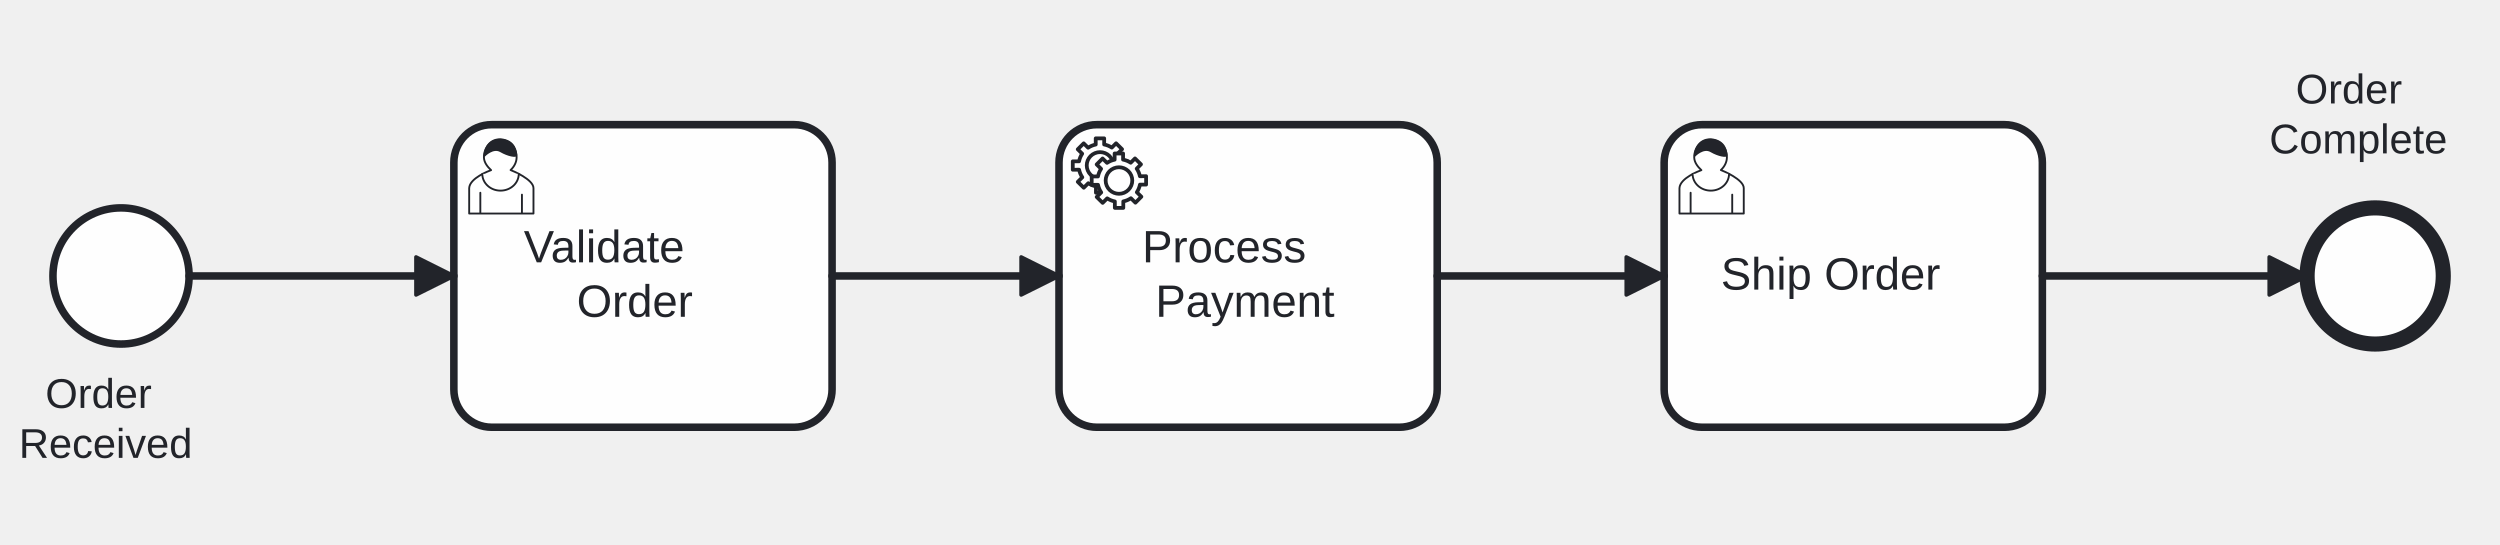
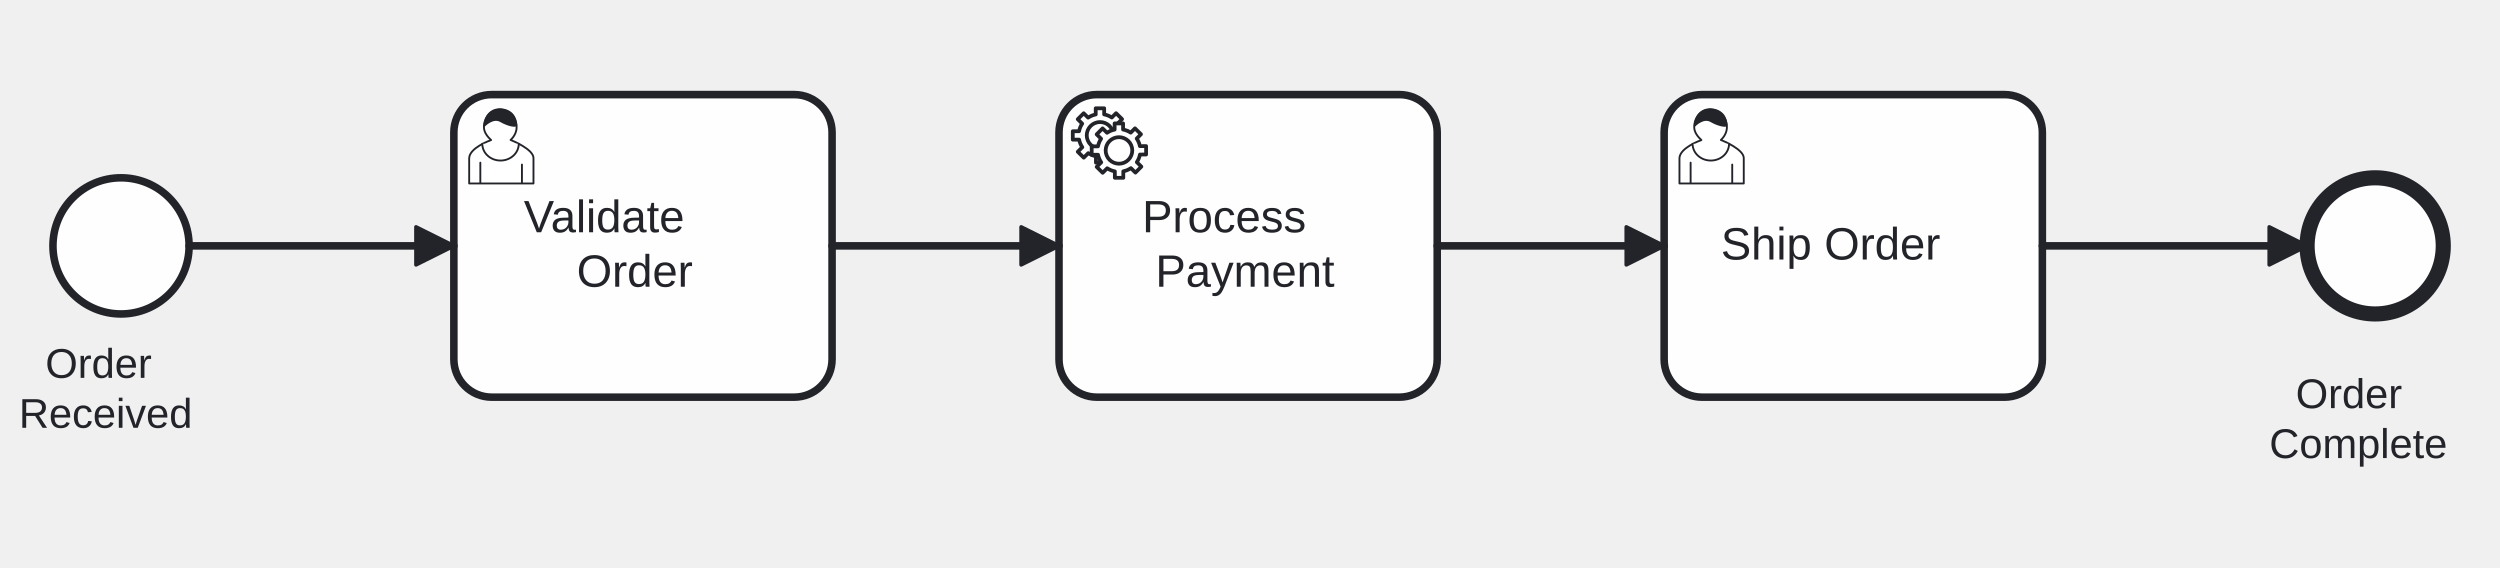
- <svg xmlns="http://www.w3.org/2000/svg" width="868" height="189" viewBox="178 72 661 118" version="1.1">
+ <svg xmlns="http://www.w3.org/2000/svg" width="868" height="197" viewBox="178 87 661 110" version="1.1">
  <g class="djs-group">
    <g class="djs-element djs-shape" data-element-id="Event_1l18z3u" style="display: block;" transform="translate(192, 114)">
      <g class="djs-visual">
        <circle cx="18" cy="18" r="18" style="stroke-linecap: round; stroke-linejoin: round; stroke: hsl(225, 10%, 15%); stroke-width: 2px; fill: white; fill-opacity: 0.95;" />
      </g>
      <rect style="fill: none; stroke-opacity: 0; stroke: white; stroke-width: 15px;" class="djs-hit djs-hit-all" x="0" y="0" width="36" height="36" />
      <circle cx="18" cy="18" r="23" style="fill: none;" class="djs-outline" />
    </g>
  </g>
  <g class="djs-group">
    <g class="djs-element djs-shape" data-element-id="Activity_01aji74" style="display: block;" transform="translate(298, 92)">
      <g class="djs-visual">
        <rect x="0" y="0" width="100" height="80" rx="10" ry="10" style="stroke-linecap: round; stroke-linejoin: round; stroke: hsl(225, 10%, 15%); stroke-width: 2px; fill: white; fill-opacity: 0.95;" />
        <text style="font-family: Arial, sans-serif; font-size: 12px; font-weight: normal; fill: hsl(225, 10%, 15%);" lineHeight="1.2" class="djs-label">
          <tspan x="18.5" y="36.4">Validate </tspan>
          <tspan x="32.5" y="50.8">Order</tspan>
        </text>
        <path style="fill: white; stroke-linecap: round; stroke-linejoin: round; stroke: hsl(225, 10%, 15%); stroke-width: 0.5px;" d="m 15,12 c 0.909,-0.845 1.594,-2.049 1.594,-3.385 0,-2.554 -1.805,-4.622 -4.357,-4.622 -2.552,0 -4.288,2.068 -4.288,4.622 0,1.348 0.974,2.562 1.896,3.405 -0.529,0.187 -5.669,2.097 -5.794,4.756 v 6.718 h 17 v -6.718 c 0,-2.298 -5.528,-4.595 -6.051,-4.776 zm -8,6 l 0,5.5 m 11,0 l 0,-5" />
        <path style="fill: white; stroke-linecap: round; stroke-linejoin: round; stroke: hsl(225, 10%, 15%); stroke-width: 0.5px;" d="m 15,12 m 2.162,1.009 c 0,2.447 -2.158,4.431 -4.821,4.431 -2.665,0 -4.822,-1.981 -4.822,-4.431 " />
        <path style="fill: hsl(225, 10%, 15%); stroke-linecap: round; stroke-linejoin: round; stroke: hsl(225, 10%, 15%); stroke-width: 0.5px;" d="m 15,12 m -6.9,-3.80 c 0,0 2.251,-2.358 4.274,-1.177 2.024,1.181 4.221,1.537 4.124,0.965 -0.098,-0.57 -0.117,-3.791 -4.191,-4.136 -3.575,0.001 -4.208,3.367 -4.207,4.348 z" />
      </g>
      <rect style="fill: none; stroke-opacity: 0; stroke: white; stroke-width: 15px;" class="djs-hit djs-hit-all" x="0" y="0" width="100" height="80" />
      <rect x="-5" y="-5" rx="14" width="110" height="90" style="fill: none;" class="djs-outline" />
    </g>
  </g>
  <g class="djs-group">
    <g class="djs-element djs-shape" data-element-id="Activity_1p2y7u9" style="display: block;" transform="translate(458, 92)">
      <g class="djs-visual">
        <rect x="0" y="0" width="100" height="80" rx="10" ry="10" style="stroke-linecap: round; stroke-linejoin: round; stroke: hsl(225, 10%, 15%); stroke-width: 2px; fill: white; fill-opacity: 0.95;" />
        <text style="font-family: Arial, sans-serif; font-size: 12px; font-weight: normal; fill: hsl(225, 10%, 15%);" lineHeight="1.2" class="djs-label">
          <tspan x="22" y="36.4">Process </tspan>
          <tspan x="25.5" y="50.8">Payment</tspan>
        </text>
        <circle cx="5" cy="5" r="5" style="stroke-linecap: round; stroke-linejoin: round; stroke: none; stroke-width: 2px; fill: white;" transform="translate(6, 6)" />
        <path style="fill: white; stroke-linecap: round; stroke-linejoin: round; stroke: hsl(225, 10%, 15%); stroke-width: 1px;" d="m 12,18 v -1.713 c 0.352,-0.07 0.704,-0.178 1.048,-0.321 0.344,-0.145 0.666,-0.321 0.966,-0.521 l 1.194,1.18 1.567,-1.577 -1.195,-1.18 c 0.403,-0.614 0.683,-1.299 0.825,-2.018 l 1.622,-0.01 v -2.22 l -1.637,0.01 c -0.073,-0.352 -0.178,-0.7 -0.324,-1.044 -0.145,-0.344 -0.321,-0.664 -0.523,-0.962 l 1.131,-1.136 -1.583,-1.563 -1.13,1.136 c -0.614,-0.401 -1.303,-0.681 -2.023,-0.822 l 0.009,-1.619 h -2.241 l 0.004,1.631 c -0.354,0.074 -0.705,0.18 -1.05,0.324 -0.344,0.144 -0.665,0.321 -0.964,0.52 l -1.17,-1.158 -1.567,1.579 1.168,1.157 c -0.403,0.613 -0.683,1.298 -0.825,2.017 l -1.659,0.003 v 2.222 l 1.672,-0.006 c 0.073,0.351 0.18,0.702 0.324,1.045 0.145,0.344 0.321,0.664 0.523,0.961 l -1.199,1.197 1.584,1.56 1.196,-1.193 c 0.614,0.403 1.303,0.682 2.023,0.823 l 7.19e-4,1.699 h 2.227 z m 0.221,-3.996 c -1.789,0.75 -3.858,-0.093 -4.61,-1.874 -0.752,-1.783 0.091,-3.846 1.88,-4.596 1.788,-0.749 3.857,0.093 4.609,1.874 0.752,1.782 -0.091,3.846 -1.88,4.596 z" />
        <circle cx="5" cy="5" r="5" style="stroke-linecap: round; stroke-linejoin: round; stroke: none; stroke-width: 2px; fill: white;" transform="translate(11, 10)" />
        <path style="fill: white; stroke-linecap: round; stroke-linejoin: round; stroke: hsl(225, 10%, 15%); stroke-width: 1px;" d="m 17,22 v -1.713 c 0.352,-0.07 0.704,-0.178 1.048,-0.321 0.344,-0.145 0.666,-0.321 0.966,-0.521 l 1.194,1.18 1.567,-1.577 -1.195,-1.18 c 0.403,-0.614 0.683,-1.299 0.825,-2.018 l 1.622,-0.01 v -2.22 l -1.637,0.01 c -0.073,-0.352 -0.178,-0.7 -0.324,-1.044 -0.145,-0.344 -0.321,-0.664 -0.523,-0.962 l 1.131,-1.136 -1.583,-1.563 -1.13,1.136 c -0.614,-0.401 -1.303,-0.681 -2.023,-0.822 l 0.009,-1.619 h -2.241 l 0.004,1.631 c -0.354,0.074 -0.705,0.18 -1.05,0.324 -0.344,0.144 -0.665,0.321 -0.964,0.52 l -1.17,-1.158 -1.567,1.579 1.168,1.157 c -0.403,0.613 -0.683,1.298 -0.825,2.017 l -1.659,0.003 v 2.222 l 1.672,-0.006 c 0.073,0.351 0.18,0.702 0.324,1.045 0.145,0.344 0.321,0.664 0.523,0.961 l -1.199,1.197 1.584,1.56 1.196,-1.193 c 0.614,0.403 1.303,0.682 2.023,0.823 l 7.19e-4,1.699 h 2.227 z m 0.221,-3.996 c -1.789,0.75 -3.858,-0.093 -4.61,-1.874 -0.752,-1.783 0.091,-3.846 1.88,-4.596 1.788,-0.749 3.857,0.093 4.609,1.874 0.752,1.782 -0.091,3.846 -1.88,4.596 z" />
      </g>
      <rect style="fill: none; stroke-opacity: 0; stroke: white; stroke-width: 15px;" class="djs-hit djs-hit-all" x="0" y="0" width="100" height="80" />
      <rect x="-5" y="-5" rx="14" width="110" height="90" style="fill: none;" class="djs-outline" />
    </g>
  </g>
  <g class="djs-group">
    <g class="djs-element djs-shape" data-element-id="Activity_0jy2ses" style="display: block;" transform="translate(618, 92)">
      <g class="djs-visual">
        <rect x="0" y="0" width="100" height="80" rx="10" ry="10" style="stroke-linecap: round; stroke-linejoin: round; stroke: hsl(225, 10%, 15%); stroke-width: 2px; fill: white; fill-opacity: 0.95;" />
        <text style="font-family: Arial, sans-serif; font-size: 12px; font-weight: normal; fill: hsl(225, 10%, 15%);" lineHeight="1.2" class="djs-label">
          <tspan x="15" y="43.6">Ship Order</tspan>
        </text>
        <path style="fill: white; stroke-linecap: round; stroke-linejoin: round; stroke: hsl(225, 10%, 15%); stroke-width: 0.5px;" d="m 15,12 c 0.909,-0.845 1.594,-2.049 1.594,-3.385 0,-2.554 -1.805,-4.622 -4.357,-4.622 -2.552,0 -4.288,2.068 -4.288,4.622 0,1.348 0.974,2.562 1.896,3.405 -0.529,0.187 -5.669,2.097 -5.794,4.756 v 6.718 h 17 v -6.718 c 0,-2.298 -5.528,-4.595 -6.051,-4.776 zm -8,6 l 0,5.5 m 11,0 l 0,-5" />
        <path style="fill: white; stroke-linecap: round; stroke-linejoin: round; stroke: hsl(225, 10%, 15%); stroke-width: 0.5px;" d="m 15,12 m 2.162,1.009 c 0,2.447 -2.158,4.431 -4.821,4.431 -2.665,0 -4.822,-1.981 -4.822,-4.431 " />
        <path style="fill: hsl(225, 10%, 15%); stroke-linecap: round; stroke-linejoin: round; stroke: hsl(225, 10%, 15%); stroke-width: 0.5px;" d="m 15,12 m -6.9,-3.80 c 0,0 2.251,-2.358 4.274,-1.177 2.024,1.181 4.221,1.537 4.124,0.965 -0.098,-0.57 -0.117,-3.791 -4.191,-4.136 -3.575,0.001 -4.208,3.367 -4.207,4.348 z" />
      </g>
      <rect style="fill: none; stroke-opacity: 0; stroke: white; stroke-width: 15px;" class="djs-hit djs-hit-all" x="0" y="0" width="100" height="80" />
      <rect x="-5" y="-5" rx="14" width="110" height="90" style="fill: none;" class="djs-outline" />
    </g>
  </g>
  <g class="djs-group">
    <g class="djs-element djs-shape" data-element-id="Event_0bdlayk" style="display: block;" transform="translate(788, 114)">
      <g class="djs-visual">
        <circle cx="18" cy="18" r="18" style="stroke-linecap: round; stroke-linejoin: round; stroke: hsl(225, 10%, 15%); stroke-width: 4px; fill: white; fill-opacity: 0.95;" />
      </g>
      <rect style="fill: none; stroke-opacity: 0; stroke: white; stroke-width: 15px;" class="djs-hit djs-hit-all" x="0" y="0" width="36" height="36" />
      <circle cx="18" cy="18" r="24" style="fill: none;" class="djs-outline" />
    </g>
  </g>
  <g class="djs-group">
    <g class="djs-element djs-connection" data-element-id="Flow_1o0buuy" style="display: block;">
      <g class="djs-visual">
        <defs>
-           <marker id="marker-5esj2cwqai5o3ya3bfiqip90z" viewBox="0 0 20 20" refX="11" refY="10" markerWidth="10" markerHeight="10" orient="auto">
+           <marker id="marker-7e15f3zar6o9w4biykvxxd07r" viewBox="0 0 20 20" refX="11" refY="10" markerWidth="10" markerHeight="10" orient="auto">
            <path d="M 1 5 L 11 10 L 1 15 Z" style="stroke-linecap: round; stroke-linejoin: round; stroke: hsl(225, 10%, 15%); stroke-width: 1px; fill: hsl(225, 10%, 15%);" />
          </marker>
        </defs>
-         <path style="fill: none; stroke-linecap: round; stroke-linejoin: round; stroke: hsl(225, 10%, 15%); stroke-width: 2px; marker-end: url(#marker-5esj2cwqai5o3ya3bfiqip90z);" data-corner-radius="5" d="M228,132L298,132" />
+         <path style="fill: none; stroke-linecap: round; stroke-linejoin: round; stroke: hsl(225, 10%, 15%); stroke-width: 2px; marker-end: url(#marker-7e15f3zar6o9w4biykvxxd07r);" data-corner-radius="5" d="M228,132L298,132" />
      </g>
      <path d="M228,132L298,132" style="fill: none; stroke-opacity: 0; stroke: white; stroke-width: 15px;" class="djs-hit djs-hit-stroke" />
      <rect x="223" y="127" rx="4" width="80" height="10" style="fill: none;" class="djs-outline" />
    </g>
  </g>
  <g class="djs-group">
    <g class="djs-element djs-connection" data-element-id="Flow_0qgziru" style="display: block;">
      <g class="djs-visual">
        <defs>
-           <marker id="marker-5ygw36p4y63uqxl03qhsbcj0x" viewBox="0 0 20 20" refX="11" refY="10" markerWidth="10" markerHeight="10" orient="auto">
+           <marker id="marker-d3nasmrnsw6dun6thwi6a6tdr" viewBox="0 0 20 20" refX="11" refY="10" markerWidth="10" markerHeight="10" orient="auto">
            <path d="M 1 5 L 11 10 L 1 15 Z" style="stroke-linecap: round; stroke-linejoin: round; stroke: hsl(225, 10%, 15%); stroke-width: 1px; fill: hsl(225, 10%, 15%);" />
          </marker>
        </defs>
-         <path style="fill: none; stroke-linecap: round; stroke-linejoin: round; stroke: hsl(225, 10%, 15%); stroke-width: 2px; marker-end: url(#marker-5ygw36p4y63uqxl03qhsbcj0x);" data-corner-radius="5" d="M398,132L458,132" />
+         <path style="fill: none; stroke-linecap: round; stroke-linejoin: round; stroke: hsl(225, 10%, 15%); stroke-width: 2px; marker-end: url(#marker-d3nasmrnsw6dun6thwi6a6tdr);" data-corner-radius="5" d="M398,132L458,132" />
      </g>
      <path d="M398,132L458,132" style="fill: none; stroke-opacity: 0; stroke: white; stroke-width: 15px;" class="djs-hit djs-hit-stroke" />
      <rect x="393" y="127" rx="4" width="70" height="10" style="fill: none;" class="djs-outline" />
    </g>
  </g>
  <g class="djs-group">
    <g class="djs-element djs-connection" data-element-id="Flow_00k1pv3" style="display: block;">
      <g class="djs-visual">
        <defs>
-           <marker id="marker-ca3y6891jh8czcp932pqknrt1" viewBox="0 0 20 20" refX="11" refY="10" markerWidth="10" markerHeight="10" orient="auto">
+           <marker id="marker-512ipwb6hvkmbf6v2oonmnjgb" viewBox="0 0 20 20" refX="11" refY="10" markerWidth="10" markerHeight="10" orient="auto">
            <path d="M 1 5 L 11 10 L 1 15 Z" style="stroke-linecap: round; stroke-linejoin: round; stroke: hsl(225, 10%, 15%); stroke-width: 1px; fill: hsl(225, 10%, 15%);" />
          </marker>
        </defs>
-         <path style="fill: none; stroke-linecap: round; stroke-linejoin: round; stroke: hsl(225, 10%, 15%); stroke-width: 2px; marker-end: url(#marker-ca3y6891jh8czcp932pqknrt1);" data-corner-radius="5" d="M558,132L618,132" />
+         <path style="fill: none; stroke-linecap: round; stroke-linejoin: round; stroke: hsl(225, 10%, 15%); stroke-width: 2px; marker-end: url(#marker-512ipwb6hvkmbf6v2oonmnjgb);" data-corner-radius="5" d="M558,132L618,132" />
      </g>
      <path d="M558,132L618,132" style="fill: none; stroke-opacity: 0; stroke: white; stroke-width: 15px;" class="djs-hit djs-hit-stroke" />
      <rect x="553" y="127" rx="4" width="70" height="10" style="fill: none;" class="djs-outline" />
    </g>
  </g>
  <g class="djs-group">
    <g class="djs-element djs-connection" data-element-id="Flow_0wkgksp" style="display: block;">
      <g class="djs-visual">
        <defs>
-           <marker id="marker-e3pb9m6mqeg9suxzpkqvshi9o" viewBox="0 0 20 20" refX="11" refY="10" markerWidth="10" markerHeight="10" orient="auto">
+           <marker id="marker-5dp97hu5dpthbnk9lvlcxhpk5" viewBox="0 0 20 20" refX="11" refY="10" markerWidth="10" markerHeight="10" orient="auto">
            <path d="M 1 5 L 11 10 L 1 15 Z" style="stroke-linecap: round; stroke-linejoin: round; stroke: hsl(225, 10%, 15%); stroke-width: 1px; fill: hsl(225, 10%, 15%);" />
          </marker>
        </defs>
-         <path style="fill: none; stroke-linecap: round; stroke-linejoin: round; stroke: hsl(225, 10%, 15%); stroke-width: 2px; marker-end: url(#marker-e3pb9m6mqeg9suxzpkqvshi9o);" data-corner-radius="5" d="M718,132L788,132" />
+         <path style="fill: none; stroke-linecap: round; stroke-linejoin: round; stroke: hsl(225, 10%, 15%); stroke-width: 2px; marker-end: url(#marker-5dp97hu5dpthbnk9lvlcxhpk5);" data-corner-radius="5" d="M718,132L788,132" />
      </g>
      <path d="M718,132L788,132" style="fill: none; stroke-opacity: 0; stroke: white; stroke-width: 15px;" class="djs-hit djs-hit-stroke" />
      <rect x="713" y="127" rx="4" width="80" height="10" style="fill: none;" class="djs-outline" />
    </g>
  </g>
  <g class="djs-group">
    <g class="djs-element djs-shape" data-element-id="Event_1l18z3u_label" style="display: block;" transform="translate(183, 157)">
      <g class="djs-visual">
        <text style="font-family: Arial, sans-serif; font-size: 11px; font-weight: normal; fill: hsl(225, 10%, 15%);" lineHeight="1.2" class="djs-label">
          <tspan x="7" y="9.9">Order </tspan>
          <tspan x="0" y="23.1">Received</tspan>
        </text>
      </g>
      <rect style="fill: none; stroke-opacity: 0; stroke: white; stroke-width: 15px;" class="djs-hit djs-hit-all" x="0" y="0" width="56" height="27" />
      <rect x="-5" y="-5" rx="4" width="66" height="37" style="fill: none;" class="djs-outline" />
    </g>
  </g>
  <g class="djs-group">
-     <g class="djs-element djs-shape" data-element-id="Event_0bdlayk_label" style="display: block;" transform="translate(778, 76.5)">
+     <g class="djs-element djs-shape" data-element-id="Event_0bdlayk_label" style="display: block;" transform="translate(778, 165)">
      <g class="djs-visual">
        <text style="font-family: Arial, sans-serif; font-size: 11px; font-weight: normal; fill: hsl(225, 10%, 15%);" lineHeight="1.2" class="djs-label">
          <tspan x="7" y="9.9">Order </tspan>
          <tspan x="0" y="23.1">Complete</tspan>
        </text>
      </g>
      <rect style="fill: none; stroke-opacity: 0; stroke: white; stroke-width: 15px;" class="djs-hit djs-hit-all" x="0" y="0" width="56" height="27" />
      <rect x="-5" y="-5" rx="4" width="66" height="37" style="fill: none;" class="djs-outline" />
    </g>
  </g>
</svg>
